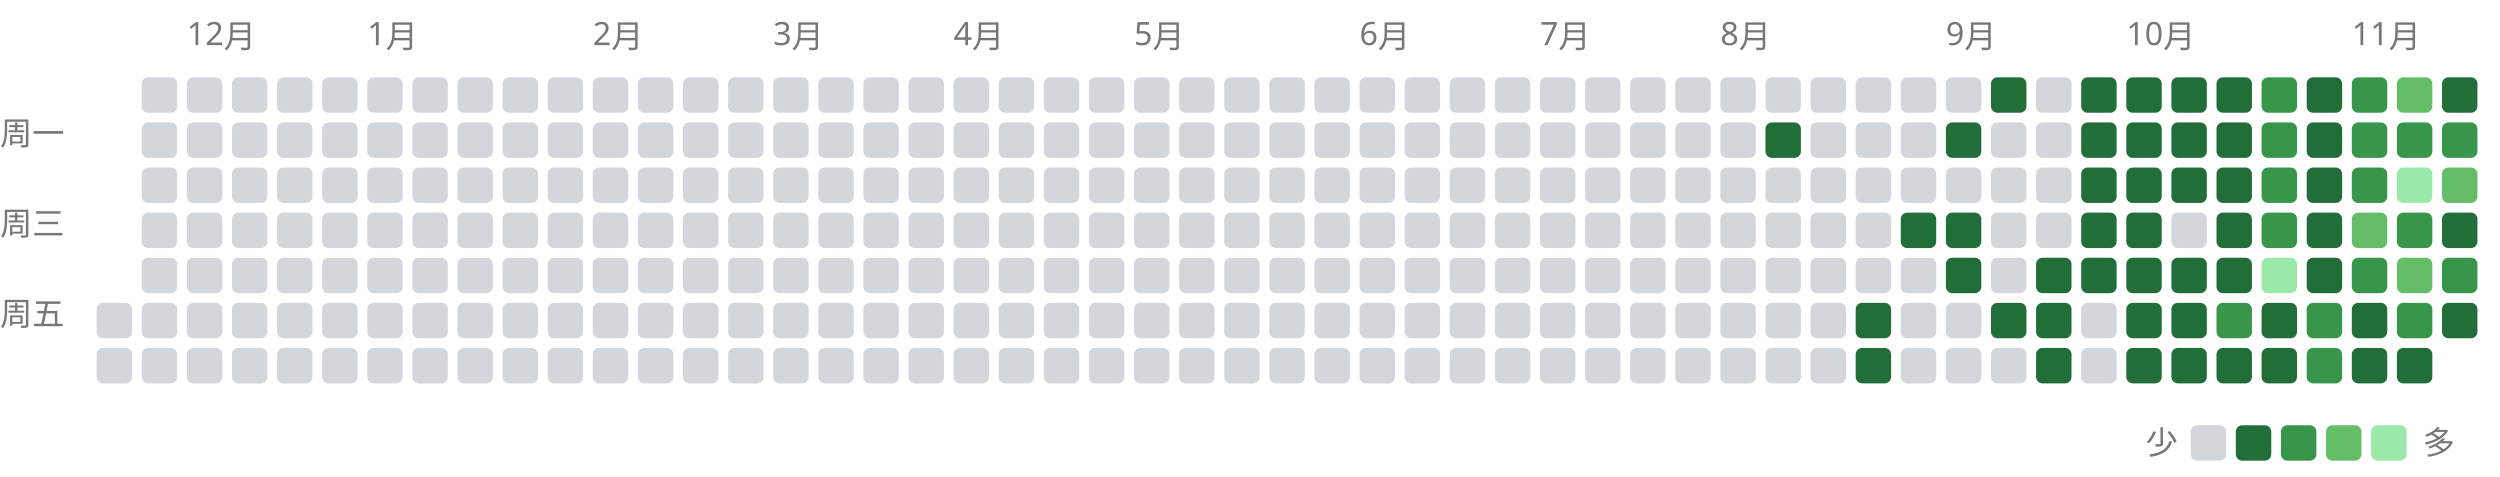
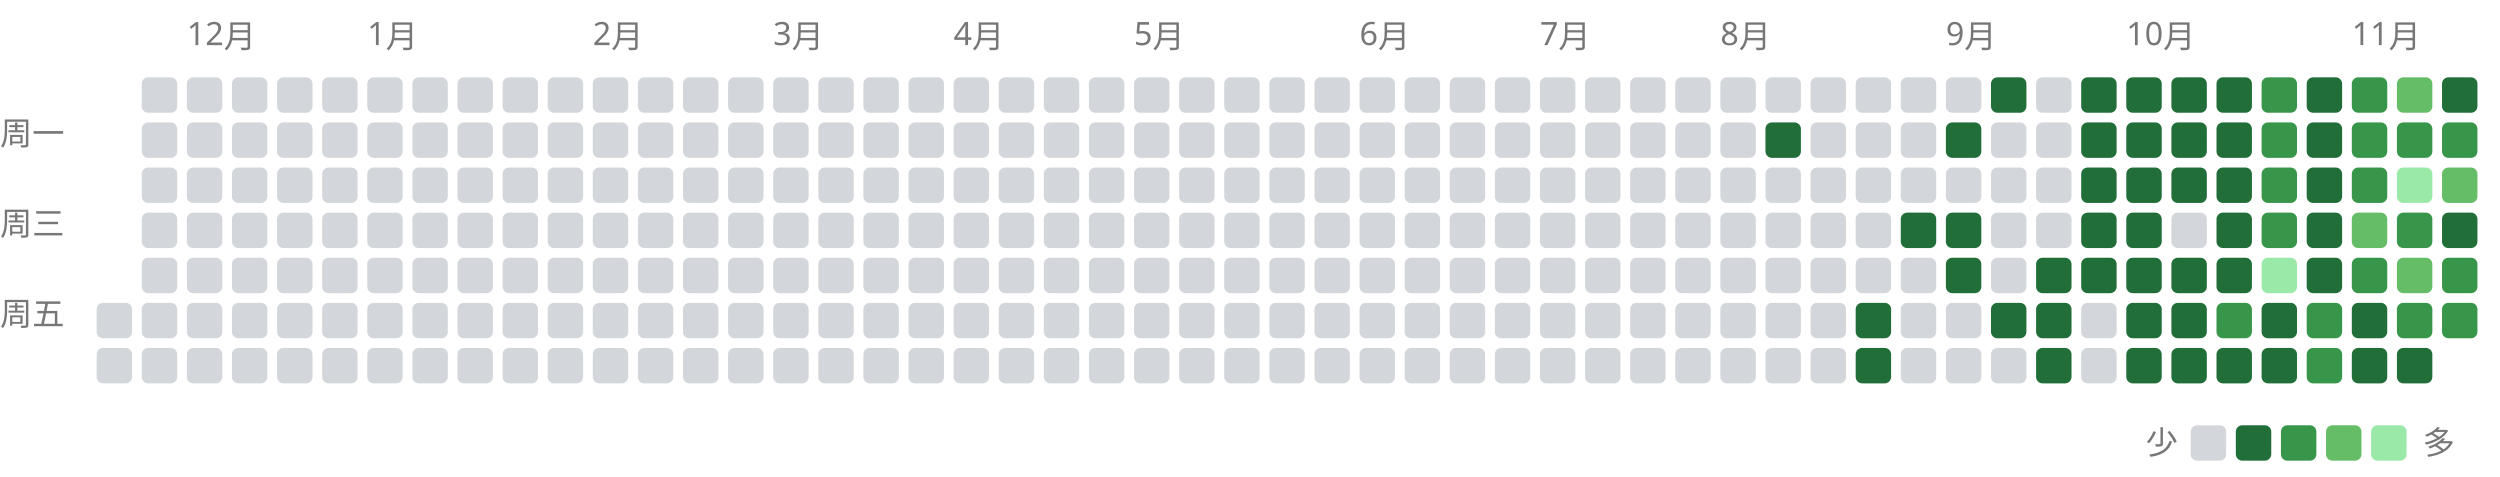
<svg xmlns="http://www.w3.org/2000/svg" viewBox="0 0 776 148" width="776" height="148" fill="#777" font-family="sans-serif" font-size="10">
  <text x="0" y="45">周一</text>
  <text x="0" y="73">周三</text>
  <text x="0" y="101">周五</text>
  <rect x="30" y="94" width="11" height="11" rx="2" fill="#7d859055" />
  <rect x="30" y="108" width="11" height="11" rx="2" fill="#7d859055" />
  <rect x="44" y="24" width="11" height="11" rx="2" fill="#7d859055" />
  <rect x="44" y="38" width="11" height="11" rx="2" fill="#7d859055" />
  <rect x="44" y="52" width="11" height="11" rx="2" fill="#7d859055" />
  <rect x="44" y="66" width="11" height="11" rx="2" fill="#7d859055" />
  <rect x="44" y="80" width="11" height="11" rx="2" fill="#7d859055" />
  <rect x="44" y="94" width="11" height="11" rx="2" fill="#7d859055" />
  <rect x="44" y="108" width="11" height="11" rx="2" fill="#7d859055" />
  <text x="58" y="14">12月</text>
  <rect x="58" y="24" width="11" height="11" rx="2" fill="#7d859055" />
  <rect x="58" y="38" width="11" height="11" rx="2" fill="#7d859055" />
  <rect x="58" y="52" width="11" height="11" rx="2" fill="#7d859055" />
  <rect x="58" y="66" width="11" height="11" rx="2" fill="#7d859055" />
  <rect x="58" y="80" width="11" height="11" rx="2" fill="#7d859055" />
  <rect x="58" y="94" width="11" height="11" rx="2" fill="#7d859055" />
  <rect x="58" y="108" width="11" height="11" rx="2" fill="#7d859055" />
  <rect x="72" y="24" width="11" height="11" rx="2" fill="#7d859055" />
  <rect x="72" y="38" width="11" height="11" rx="2" fill="#7d859055" />
  <rect x="72" y="52" width="11" height="11" rx="2" fill="#7d859055" />
  <rect x="72" y="66" width="11" height="11" rx="2" fill="#7d859055" />
  <rect x="72" y="80" width="11" height="11" rx="2" fill="#7d859055" />
  <rect x="72" y="94" width="11" height="11" rx="2" fill="#7d859055" />
  <rect x="72" y="108" width="11" height="11" rx="2" fill="#7d859055" />
  <rect x="86" y="24" width="11" height="11" rx="2" fill="#7d859055" />
  <rect x="86" y="38" width="11" height="11" rx="2" fill="#7d859055" />
  <rect x="86" y="52" width="11" height="11" rx="2" fill="#7d859055" />
  <rect x="86" y="66" width="11" height="11" rx="2" fill="#7d859055" />
  <rect x="86" y="80" width="11" height="11" rx="2" fill="#7d859055" />
  <rect x="86" y="94" width="11" height="11" rx="2" fill="#7d859055" />
  <rect x="86" y="108" width="11" height="11" rx="2" fill="#7d859055" />
  <rect x="100" y="24" width="11" height="11" rx="2" fill="#7d859055" />
  <rect x="100" y="38" width="11" height="11" rx="2" fill="#7d859055" />
  <rect x="100" y="52" width="11" height="11" rx="2" fill="#7d859055" />
  <rect x="100" y="66" width="11" height="11" rx="2" fill="#7d859055" />
  <rect x="100" y="80" width="11" height="11" rx="2" fill="#7d859055" />
  <rect x="100" y="94" width="11" height="11" rx="2" fill="#7d859055" />
  <rect x="100" y="108" width="11" height="11" rx="2" fill="#7d859055" />
  <text x="114" y="14">1月</text>
  <rect x="114" y="24" width="11" height="11" rx="2" fill="#7d859055" />
  <rect x="114" y="38" width="11" height="11" rx="2" fill="#7d859055" />
  <rect x="114" y="52" width="11" height="11" rx="2" fill="#7d859055" />
  <rect x="114" y="66" width="11" height="11" rx="2" fill="#7d859055" />
  <rect x="114" y="80" width="11" height="11" rx="2" fill="#7d859055" />
  <rect x="114" y="94" width="11" height="11" rx="2" fill="#7d859055" />
  <rect x="114" y="108" width="11" height="11" rx="2" fill="#7d859055" />
  <rect x="128" y="24" width="11" height="11" rx="2" fill="#7d859055" />
  <rect x="128" y="38" width="11" height="11" rx="2" fill="#7d859055" />
  <rect x="128" y="52" width="11" height="11" rx="2" fill="#7d859055" />
  <rect x="128" y="66" width="11" height="11" rx="2" fill="#7d859055" />
  <rect x="128" y="80" width="11" height="11" rx="2" fill="#7d859055" />
  <rect x="128" y="94" width="11" height="11" rx="2" fill="#7d859055" />
  <rect x="128" y="108" width="11" height="11" rx="2" fill="#7d859055" />
  <rect x="142" y="24" width="11" height="11" rx="2" fill="#7d859055" />
  <rect x="142" y="38" width="11" height="11" rx="2" fill="#7d859055" />
  <rect x="142" y="52" width="11" height="11" rx="2" fill="#7d859055" />
  <rect x="142" y="66" width="11" height="11" rx="2" fill="#7d859055" />
  <rect x="142" y="80" width="11" height="11" rx="2" fill="#7d859055" />
  <rect x="142" y="94" width="11" height="11" rx="2" fill="#7d859055" />
  <rect x="142" y="108" width="11" height="11" rx="2" fill="#7d859055" />
  <rect x="156" y="24" width="11" height="11" rx="2" fill="#7d859055" />
  <rect x="156" y="38" width="11" height="11" rx="2" fill="#7d859055" />
  <rect x="156" y="52" width="11" height="11" rx="2" fill="#7d859055" />
  <rect x="156" y="66" width="11" height="11" rx="2" fill="#7d859055" />
  <rect x="156" y="80" width="11" height="11" rx="2" fill="#7d859055" />
  <rect x="156" y="94" width="11" height="11" rx="2" fill="#7d859055" />
  <rect x="156" y="108" width="11" height="11" rx="2" fill="#7d859055" />
  <rect x="170" y="24" width="11" height="11" rx="2" fill="#7d859055" />
  <rect x="170" y="38" width="11" height="11" rx="2" fill="#7d859055" />
  <rect x="170" y="52" width="11" height="11" rx="2" fill="#7d859055" />
  <rect x="170" y="66" width="11" height="11" rx="2" fill="#7d859055" />
  <rect x="170" y="80" width="11" height="11" rx="2" fill="#7d859055" />
  <rect x="170" y="94" width="11" height="11" rx="2" fill="#7d859055" />
  <rect x="170" y="108" width="11" height="11" rx="2" fill="#7d859055" />
  <text x="184" y="14">2月</text>
  <rect x="184" y="24" width="11" height="11" rx="2" fill="#7d859055" />
  <rect x="184" y="38" width="11" height="11" rx="2" fill="#7d859055" />
  <rect x="184" y="52" width="11" height="11" rx="2" fill="#7d859055" />
  <rect x="184" y="66" width="11" height="11" rx="2" fill="#7d859055" />
  <rect x="184" y="80" width="11" height="11" rx="2" fill="#7d859055" />
  <rect x="184" y="94" width="11" height="11" rx="2" fill="#7d859055" />
  <rect x="184" y="108" width="11" height="11" rx="2" fill="#7d859055" />
  <rect x="198" y="24" width="11" height="11" rx="2" fill="#7d859055" />
  <rect x="198" y="38" width="11" height="11" rx="2" fill="#7d859055" />
  <rect x="198" y="52" width="11" height="11" rx="2" fill="#7d859055" />
  <rect x="198" y="66" width="11" height="11" rx="2" fill="#7d859055" />
  <rect x="198" y="80" width="11" height="11" rx="2" fill="#7d859055" />
  <rect x="198" y="94" width="11" height="11" rx="2" fill="#7d859055" />
  <rect x="198" y="108" width="11" height="11" rx="2" fill="#7d859055" />
  <rect x="212" y="24" width="11" height="11" rx="2" fill="#7d859055" />
  <rect x="212" y="38" width="11" height="11" rx="2" fill="#7d859055" />
  <rect x="212" y="52" width="11" height="11" rx="2" fill="#7d859055" />
  <rect x="212" y="66" width="11" height="11" rx="2" fill="#7d859055" />
  <rect x="212" y="80" width="11" height="11" rx="2" fill="#7d859055" />
  <rect x="212" y="94" width="11" height="11" rx="2" fill="#7d859055" />
  <rect x="212" y="108" width="11" height="11" rx="2" fill="#7d859055" />
  <rect x="226" y="24" width="11" height="11" rx="2" fill="#7d859055" />
  <rect x="226" y="38" width="11" height="11" rx="2" fill="#7d859055" />
  <rect x="226" y="52" width="11" height="11" rx="2" fill="#7d859055" />
  <rect x="226" y="66" width="11" height="11" rx="2" fill="#7d859055" />
  <rect x="226" y="80" width="11" height="11" rx="2" fill="#7d859055" />
  <rect x="226" y="94" width="11" height="11" rx="2" fill="#7d859055" />
  <rect x="226" y="108" width="11" height="11" rx="2" fill="#7d859055" />
  <text x="240" y="14">3月</text>
  <rect x="240" y="24" width="11" height="11" rx="2" fill="#7d859055" />
  <rect x="240" y="38" width="11" height="11" rx="2" fill="#7d859055" />
  <rect x="240" y="52" width="11" height="11" rx="2" fill="#7d859055" />
  <rect x="240" y="66" width="11" height="11" rx="2" fill="#7d859055" />
  <rect x="240" y="80" width="11" height="11" rx="2" fill="#7d859055" />
  <rect x="240" y="94" width="11" height="11" rx="2" fill="#7d859055" />
  <rect x="240" y="108" width="11" height="11" rx="2" fill="#7d859055" />
  <rect x="254" y="24" width="11" height="11" rx="2" fill="#7d859055" />
  <rect x="254" y="38" width="11" height="11" rx="2" fill="#7d859055" />
  <rect x="254" y="52" width="11" height="11" rx="2" fill="#7d859055" />
  <rect x="254" y="66" width="11" height="11" rx="2" fill="#7d859055" />
  <rect x="254" y="80" width="11" height="11" rx="2" fill="#7d859055" />
  <rect x="254" y="94" width="11" height="11" rx="2" fill="#7d859055" />
  <rect x="254" y="108" width="11" height="11" rx="2" fill="#7d859055" />
  <rect x="268" y="24" width="11" height="11" rx="2" fill="#7d859055" />
  <rect x="268" y="38" width="11" height="11" rx="2" fill="#7d859055" />
  <rect x="268" y="52" width="11" height="11" rx="2" fill="#7d859055" />
  <rect x="268" y="66" width="11" height="11" rx="2" fill="#7d859055" />
  <rect x="268" y="80" width="11" height="11" rx="2" fill="#7d859055" />
  <rect x="268" y="94" width="11" height="11" rx="2" fill="#7d859055" />
  <rect x="268" y="108" width="11" height="11" rx="2" fill="#7d859055" />
  <rect x="282" y="24" width="11" height="11" rx="2" fill="#7d859055" />
  <rect x="282" y="38" width="11" height="11" rx="2" fill="#7d859055" />
  <rect x="282" y="52" width="11" height="11" rx="2" fill="#7d859055" />
  <rect x="282" y="66" width="11" height="11" rx="2" fill="#7d859055" />
  <rect x="282" y="80" width="11" height="11" rx="2" fill="#7d859055" />
  <rect x="282" y="94" width="11" height="11" rx="2" fill="#7d859055" />
  <rect x="282" y="108" width="11" height="11" rx="2" fill="#7d859055" />
  <text x="296" y="14">4月</text>
  <rect x="296" y="24" width="11" height="11" rx="2" fill="#7d859055" />
  <rect x="296" y="38" width="11" height="11" rx="2" fill="#7d859055" />
  <rect x="296" y="52" width="11" height="11" rx="2" fill="#7d859055" />
  <rect x="296" y="66" width="11" height="11" rx="2" fill="#7d859055" />
  <rect x="296" y="80" width="11" height="11" rx="2" fill="#7d859055" />
  <rect x="296" y="94" width="11" height="11" rx="2" fill="#7d859055" />
  <rect x="296" y="108" width="11" height="11" rx="2" fill="#7d859055" />
  <rect x="310" y="24" width="11" height="11" rx="2" fill="#7d859055" />
  <rect x="310" y="38" width="11" height="11" rx="2" fill="#7d859055" />
  <rect x="310" y="52" width="11" height="11" rx="2" fill="#7d859055" />
  <rect x="310" y="66" width="11" height="11" rx="2" fill="#7d859055" />
  <rect x="310" y="80" width="11" height="11" rx="2" fill="#7d859055" />
  <rect x="310" y="94" width="11" height="11" rx="2" fill="#7d859055" />
  <rect x="310" y="108" width="11" height="11" rx="2" fill="#7d859055" />
  <rect x="324" y="24" width="11" height="11" rx="2" fill="#7d859055" />
  <rect x="324" y="38" width="11" height="11" rx="2" fill="#7d859055" />
  <rect x="324" y="52" width="11" height="11" rx="2" fill="#7d859055" />
  <rect x="324" y="66" width="11" height="11" rx="2" fill="#7d859055" />
  <rect x="324" y="80" width="11" height="11" rx="2" fill="#7d859055" />
  <rect x="324" y="94" width="11" height="11" rx="2" fill="#7d859055" />
  <rect x="324" y="108" width="11" height="11" rx="2" fill="#7d859055" />
  <rect x="338" y="24" width="11" height="11" rx="2" fill="#7d859055" />
  <rect x="338" y="38" width="11" height="11" rx="2" fill="#7d859055" />
  <rect x="338" y="52" width="11" height="11" rx="2" fill="#7d859055" />
  <rect x="338" y="66" width="11" height="11" rx="2" fill="#7d859055" />
  <rect x="338" y="80" width="11" height="11" rx="2" fill="#7d859055" />
  <rect x="338" y="94" width="11" height="11" rx="2" fill="#7d859055" />
  <rect x="338" y="108" width="11" height="11" rx="2" fill="#7d859055" />
  <text x="352" y="14">5月</text>
  <rect x="352" y="24" width="11" height="11" rx="2" fill="#7d859055" />
  <rect x="352" y="38" width="11" height="11" rx="2" fill="#7d859055" />
  <rect x="352" y="52" width="11" height="11" rx="2" fill="#7d859055" />
  <rect x="352" y="66" width="11" height="11" rx="2" fill="#7d859055" />
  <rect x="352" y="80" width="11" height="11" rx="2" fill="#7d859055" />
  <rect x="352" y="94" width="11" height="11" rx="2" fill="#7d859055" />
  <rect x="352" y="108" width="11" height="11" rx="2" fill="#7d859055" />
  <rect x="366" y="24" width="11" height="11" rx="2" fill="#7d859055" />
  <rect x="366" y="38" width="11" height="11" rx="2" fill="#7d859055" />
  <rect x="366" y="52" width="11" height="11" rx="2" fill="#7d859055" />
  <rect x="366" y="66" width="11" height="11" rx="2" fill="#7d859055" />
  <rect x="366" y="80" width="11" height="11" rx="2" fill="#7d859055" />
  <rect x="366" y="94" width="11" height="11" rx="2" fill="#7d859055" />
  <rect x="366" y="108" width="11" height="11" rx="2" fill="#7d859055" />
  <rect x="380" y="24" width="11" height="11" rx="2" fill="#7d859055" />
  <rect x="380" y="38" width="11" height="11" rx="2" fill="#7d859055" />
  <rect x="380" y="52" width="11" height="11" rx="2" fill="#7d859055" />
  <rect x="380" y="66" width="11" height="11" rx="2" fill="#7d859055" />
  <rect x="380" y="80" width="11" height="11" rx="2" fill="#7d859055" />
  <rect x="380" y="94" width="11" height="11" rx="2" fill="#7d859055" />
  <rect x="380" y="108" width="11" height="11" rx="2" fill="#7d859055" />
  <rect x="394" y="24" width="11" height="11" rx="2" fill="#7d859055" />
  <rect x="394" y="38" width="11" height="11" rx="2" fill="#7d859055" />
  <rect x="394" y="52" width="11" height="11" rx="2" fill="#7d859055" />
  <rect x="394" y="66" width="11" height="11" rx="2" fill="#7d859055" />
  <rect x="394" y="80" width="11" height="11" rx="2" fill="#7d859055" />
  <rect x="394" y="94" width="11" height="11" rx="2" fill="#7d859055" />
  <rect x="394" y="108" width="11" height="11" rx="2" fill="#7d859055" />
  <rect x="408" y="24" width="11" height="11" rx="2" fill="#7d859055" />
  <rect x="408" y="38" width="11" height="11" rx="2" fill="#7d859055" />
  <rect x="408" y="52" width="11" height="11" rx="2" fill="#7d859055" />
  <rect x="408" y="66" width="11" height="11" rx="2" fill="#7d859055" />
  <rect x="408" y="80" width="11" height="11" rx="2" fill="#7d859055" />
  <rect x="408" y="94" width="11" height="11" rx="2" fill="#7d859055" />
  <rect x="408" y="108" width="11" height="11" rx="2" fill="#7d859055" />
  <text x="422" y="14">6月</text>
  <rect x="422" y="24" width="11" height="11" rx="2" fill="#7d859055" />
  <rect x="422" y="38" width="11" height="11" rx="2" fill="#7d859055" />
  <rect x="422" y="52" width="11" height="11" rx="2" fill="#7d859055" />
  <rect x="422" y="66" width="11" height="11" rx="2" fill="#7d859055" />
  <rect x="422" y="80" width="11" height="11" rx="2" fill="#7d859055" />
  <rect x="422" y="94" width="11" height="11" rx="2" fill="#7d859055" />
  <rect x="422" y="108" width="11" height="11" rx="2" fill="#7d859055" />
  <rect x="436" y="24" width="11" height="11" rx="2" fill="#7d859055" />
  <rect x="436" y="38" width="11" height="11" rx="2" fill="#7d859055" />
  <rect x="436" y="52" width="11" height="11" rx="2" fill="#7d859055" />
  <rect x="436" y="66" width="11" height="11" rx="2" fill="#7d859055" />
  <rect x="436" y="80" width="11" height="11" rx="2" fill="#7d859055" />
  <rect x="436" y="94" width="11" height="11" rx="2" fill="#7d859055" />
  <rect x="436" y="108" width="11" height="11" rx="2" fill="#7d859055" />
  <rect x="450" y="24" width="11" height="11" rx="2" fill="#7d859055" />
  <rect x="450" y="38" width="11" height="11" rx="2" fill="#7d859055" />
  <rect x="450" y="52" width="11" height="11" rx="2" fill="#7d859055" />
  <rect x="450" y="66" width="11" height="11" rx="2" fill="#7d859055" />
  <rect x="450" y="80" width="11" height="11" rx="2" fill="#7d859055" />
  <rect x="450" y="94" width="11" height="11" rx="2" fill="#7d859055" />
  <rect x="450" y="108" width="11" height="11" rx="2" fill="#7d859055" />
  <rect x="464" y="24" width="11" height="11" rx="2" fill="#7d859055" />
  <rect x="464" y="38" width="11" height="11" rx="2" fill="#7d859055" />
  <rect x="464" y="52" width="11" height="11" rx="2" fill="#7d859055" />
  <rect x="464" y="66" width="11" height="11" rx="2" fill="#7d859055" />
  <rect x="464" y="80" width="11" height="11" rx="2" fill="#7d859055" />
  <rect x="464" y="94" width="11" height="11" rx="2" fill="#7d859055" />
  <rect x="464" y="108" width="11" height="11" rx="2" fill="#7d859055" />
  <text x="478" y="14">7月</text>
  <rect x="478" y="24" width="11" height="11" rx="2" fill="#7d859055" />
  <rect x="478" y="38" width="11" height="11" rx="2" fill="#7d859055" />
  <rect x="478" y="52" width="11" height="11" rx="2" fill="#7d859055" />
  <rect x="478" y="66" width="11" height="11" rx="2" fill="#7d859055" />
  <rect x="478" y="80" width="11" height="11" rx="2" fill="#7d859055" />
  <rect x="478" y="94" width="11" height="11" rx="2" fill="#7d859055" />
  <rect x="478" y="108" width="11" height="11" rx="2" fill="#7d859055" />
  <rect x="492" y="24" width="11" height="11" rx="2" fill="#7d859055" />
  <rect x="492" y="38" width="11" height="11" rx="2" fill="#7d859055" />
  <rect x="492" y="52" width="11" height="11" rx="2" fill="#7d859055" />
  <rect x="492" y="66" width="11" height="11" rx="2" fill="#7d859055" />
  <rect x="492" y="80" width="11" height="11" rx="2" fill="#7d859055" />
  <rect x="492" y="94" width="11" height="11" rx="2" fill="#7d859055" />
  <rect x="492" y="108" width="11" height="11" rx="2" fill="#7d859055" />
  <rect x="506" y="24" width="11" height="11" rx="2" fill="#7d859055" />
  <rect x="506" y="38" width="11" height="11" rx="2" fill="#7d859055" />
  <rect x="506" y="52" width="11" height="11" rx="2" fill="#7d859055" />
  <rect x="506" y="66" width="11" height="11" rx="2" fill="#7d859055" />
  <rect x="506" y="80" width="11" height="11" rx="2" fill="#7d859055" />
  <rect x="506" y="94" width="11" height="11" rx="2" fill="#7d859055" />
  <rect x="506" y="108" width="11" height="11" rx="2" fill="#7d859055" />
  <rect x="520" y="24" width="11" height="11" rx="2" fill="#7d859055" />
  <rect x="520" y="38" width="11" height="11" rx="2" fill="#7d859055" />
  <rect x="520" y="52" width="11" height="11" rx="2" fill="#7d859055" />
  <rect x="520" y="66" width="11" height="11" rx="2" fill="#7d859055" />
  <rect x="520" y="80" width="11" height="11" rx="2" fill="#7d859055" />
  <rect x="520" y="94" width="11" height="11" rx="2" fill="#7d859055" />
  <rect x="520" y="108" width="11" height="11" rx="2" fill="#7d859055" />
  <text x="534" y="14">8月</text>
  <rect x="534" y="24" width="11" height="11" rx="2" fill="#7d859055" />
  <rect x="534" y="38" width="11" height="11" rx="2" fill="#7d859055" />
  <rect x="534" y="52" width="11" height="11" rx="2" fill="#7d859055" />
  <rect x="534" y="66" width="11" height="11" rx="2" fill="#7d859055" />
  <rect x="534" y="80" width="11" height="11" rx="2" fill="#7d859055" />
  <rect x="534" y="94" width="11" height="11" rx="2" fill="#7d859055" />
  <rect x="534" y="108" width="11" height="11" rx="2" fill="#7d859055" />
  <rect x="548" y="24" width="11" height="11" rx="2" fill="#7d859055" />
  <rect x="548" y="38" width="11" height="11" rx="2" fill="#216e39" />
  <rect x="548" y="52" width="11" height="11" rx="2" fill="#7d859055" />
  <rect x="548" y="66" width="11" height="11" rx="2" fill="#7d859055" />
  <rect x="548" y="80" width="11" height="11" rx="2" fill="#7d859055" />
  <rect x="548" y="94" width="11" height="11" rx="2" fill="#7d859055" />
  <rect x="548" y="108" width="11" height="11" rx="2" fill="#7d859055" />
  <rect x="562" y="24" width="11" height="11" rx="2" fill="#7d859055" />
  <rect x="562" y="38" width="11" height="11" rx="2" fill="#7d859055" />
  <rect x="562" y="52" width="11" height="11" rx="2" fill="#7d859055" />
  <rect x="562" y="66" width="11" height="11" rx="2" fill="#7d859055" />
  <rect x="562" y="80" width="11" height="11" rx="2" fill="#7d859055" />
  <rect x="562" y="94" width="11" height="11" rx="2" fill="#7d859055" />
  <rect x="562" y="108" width="11" height="11" rx="2" fill="#7d859055" />
  <rect x="576" y="24" width="11" height="11" rx="2" fill="#7d859055" />
  <rect x="576" y="38" width="11" height="11" rx="2" fill="#7d859055" />
  <rect x="576" y="52" width="11" height="11" rx="2" fill="#7d859055" />
  <rect x="576" y="66" width="11" height="11" rx="2" fill="#7d859055" />
  <rect x="576" y="80" width="11" height="11" rx="2" fill="#7d859055" />
  <rect x="576" y="94" width="11" height="11" rx="2" fill="#216e39" />
  <rect x="576" y="108" width="11" height="11" rx="2" fill="#216e39" />
  <rect x="590" y="24" width="11" height="11" rx="2" fill="#7d859055" />
  <rect x="590" y="38" width="11" height="11" rx="2" fill="#7d859055" />
  <rect x="590" y="52" width="11" height="11" rx="2" fill="#7d859055" />
  <rect x="590" y="66" width="11" height="11" rx="2" fill="#216e39" />
  <rect x="590" y="80" width="11" height="11" rx="2" fill="#7d859055" />
  <rect x="590" y="94" width="11" height="11" rx="2" fill="#7d859055" />
  <rect x="590" y="108" width="11" height="11" rx="2" fill="#7d859055" />
  <text x="604" y="14">9月</text>
  <rect x="604" y="24" width="11" height="11" rx="2" fill="#7d859055" />
  <rect x="604" y="38" width="11" height="11" rx="2" fill="#216e39" />
  <rect x="604" y="52" width="11" height="11" rx="2" fill="#7d859055" />
  <rect x="604" y="66" width="11" height="11" rx="2" fill="#216e39" />
  <rect x="604" y="80" width="11" height="11" rx="2" fill="#216e39" />
  <rect x="604" y="94" width="11" height="11" rx="2" fill="#7d859055" />
  <rect x="604" y="108" width="11" height="11" rx="2" fill="#7d859055" />
  <rect x="618" y="24" width="11" height="11" rx="2" fill="#216e39" />
  <rect x="618" y="38" width="11" height="11" rx="2" fill="#7d859055" />
  <rect x="618" y="52" width="11" height="11" rx="2" fill="#7d859055" />
  <rect x="618" y="66" width="11" height="11" rx="2" fill="#7d859055" />
  <rect x="618" y="80" width="11" height="11" rx="2" fill="#7d859055" />
  <rect x="618" y="94" width="11" height="11" rx="2" fill="#216e39" />
  <rect x="618" y="108" width="11" height="11" rx="2" fill="#7d859055" />
  <rect x="632" y="24" width="11" height="11" rx="2" fill="#7d859055" />
  <rect x="632" y="38" width="11" height="11" rx="2" fill="#7d859055" />
  <rect x="632" y="52" width="11" height="11" rx="2" fill="#7d859055" />
  <rect x="632" y="66" width="11" height="11" rx="2" fill="#7d859055" />
  <rect x="632" y="80" width="11" height="11" rx="2" fill="#216e39" />
  <rect x="632" y="94" width="11" height="11" rx="2" fill="#216e39" />
  <rect x="632" y="108" width="11" height="11" rx="2" fill="#216e39" />
  <rect x="646" y="24" width="11" height="11" rx="2" fill="#216e39" />
  <rect x="646" y="38" width="11" height="11" rx="2" fill="#216e39" />
  <rect x="646" y="52" width="11" height="11" rx="2" fill="#216e39" />
  <rect x="646" y="66" width="11" height="11" rx="2" fill="#216e39" />
  <rect x="646" y="80" width="11" height="11" rx="2" fill="#216e39" />
  <rect x="646" y="94" width="11" height="11" rx="2" fill="#7d859055" />
  <rect x="646" y="108" width="11" height="11" rx="2" fill="#7d859055" />
  <text x="660" y="14">10月</text>
  <rect x="660" y="24" width="11" height="11" rx="2" fill="#216e39" />
  <rect x="660" y="38" width="11" height="11" rx="2" fill="#216e39" />
  <rect x="660" y="52" width="11" height="11" rx="2" fill="#216e39" />
  <rect x="660" y="66" width="11" height="11" rx="2" fill="#216e39" />
  <rect x="660" y="80" width="11" height="11" rx="2" fill="#216e39" />
  <rect x="660" y="94" width="11" height="11" rx="2" fill="#216e39" />
  <rect x="660" y="108" width="11" height="11" rx="2" fill="#216e39" />
  <rect x="674" y="24" width="11" height="11" rx="2" fill="#216e39" />
  <rect x="674" y="38" width="11" height="11" rx="2" fill="#216e39" />
  <rect x="674" y="52" width="11" height="11" rx="2" fill="#216e39" />
  <rect x="674" y="66" width="11" height="11" rx="2" fill="#7d859055" />
  <rect x="674" y="80" width="11" height="11" rx="2" fill="#216e39" />
  <rect x="674" y="94" width="11" height="11" rx="2" fill="#216e39" />
  <rect x="674" y="108" width="11" height="11" rx="2" fill="#216e39" />
  <rect x="688" y="24" width="11" height="11" rx="2" fill="#216e39" />
  <rect x="688" y="38" width="11" height="11" rx="2" fill="#216e39" />
  <rect x="688" y="52" width="11" height="11" rx="2" fill="#216e39" />
  <rect x="688" y="66" width="11" height="11" rx="2" fill="#216e39" />
  <rect x="688" y="80" width="11" height="11" rx="2" fill="#216e39" />
  <rect x="688" y="94" width="11" height="11" rx="2" fill="#38964b" />
  <rect x="688" y="108" width="11" height="11" rx="2" fill="#216e39" />
  <rect x="702" y="24" width="11" height="11" rx="2" fill="#38964b" />
  <rect x="702" y="38" width="11" height="11" rx="2" fill="#38964b" />
  <rect x="702" y="52" width="11" height="11" rx="2" fill="#38964b" />
  <rect x="702" y="66" width="11" height="11" rx="2" fill="#38964b" />
  <rect x="702" y="80" width="11" height="11" rx="2" fill="#9be9a8" />
  <rect x="702" y="94" width="11" height="11" rx="2" fill="#216e39" />
  <rect x="702" y="108" width="11" height="11" rx="2" fill="#216e39" />
  <rect x="716" y="24" width="11" height="11" rx="2" fill="#216e39" />
  <rect x="716" y="38" width="11" height="11" rx="2" fill="#216e39" />
  <rect x="716" y="52" width="11" height="11" rx="2" fill="#216e39" />
  <rect x="716" y="66" width="11" height="11" rx="2" fill="#216e39" />
  <rect x="716" y="80" width="11" height="11" rx="2" fill="#216e39" />
  <rect x="716" y="94" width="11" height="11" rx="2" fill="#38964b" />
  <rect x="716" y="108" width="11" height="11" rx="2" fill="#38964b" />
  <text x="730" y="14">11月</text>
  <rect x="730" y="24" width="11" height="11" rx="2" fill="#38964b" />
  <rect x="730" y="38" width="11" height="11" rx="2" fill="#38964b" />
  <rect x="730" y="52" width="11" height="11" rx="2" fill="#38964b" />
  <rect x="730" y="66" width="11" height="11" rx="2" fill="#65be67" />
  <rect x="730" y="80" width="11" height="11" rx="2" fill="#38964b" />
  <rect x="730" y="94" width="11" height="11" rx="2" fill="#216e39" />
  <rect x="730" y="108" width="11" height="11" rx="2" fill="#216e39" />
  <rect x="744" y="24" width="11" height="11" rx="2" fill="#65be67" />
  <rect x="744" y="38" width="11" height="11" rx="2" fill="#38964b" />
  <rect x="744" y="52" width="11" height="11" rx="2" fill="#9be9a8" />
  <rect x="744" y="66" width="11" height="11" rx="2" fill="#38964b" />
  <rect x="744" y="80" width="11" height="11" rx="2" fill="#65be67" />
  <rect x="744" y="94" width="11" height="11" rx="2" fill="#38964b" />
  <rect x="744" y="108" width="11" height="11" rx="2" fill="#216e39" />
  <rect x="758" y="24" width="11" height="11" rx="2" fill="#216e39" />
  <rect x="758" y="38" width="11" height="11" rx="2" fill="#38964b" />
  <rect x="758" y="52" width="11" height="11" rx="2" fill="#65be67" />
  <rect x="758" y="66" width="11" height="11" rx="2" fill="#216e39" />
  <rect x="758" y="80" width="11" height="11" rx="2" fill="#38964b" />
-   <rect x="758" y="94" width="11" height="11" rx="2" fill="#216e39" />
+   <rect x="758" y="94" width="11" height="11" rx="2" fill="#38964b" />
  <text x="666" y="141">少</text>
  <rect x="680" y="132" width="11" height="11" rx="2" fill="#7d859055" />
  <rect x="694" y="132" width="11" height="11" rx="2" fill="#216e39" />
  <rect x="708" y="132" width="11" height="11" rx="2" fill="#38964b" />
  <rect x="722" y="132" width="11" height="11" rx="2" fill="#65be67" />
  <rect x="736" y="132" width="11" height="11" rx="2" fill="#9be9a8" />
  <text x="752" y="141">多</text>
</svg>
